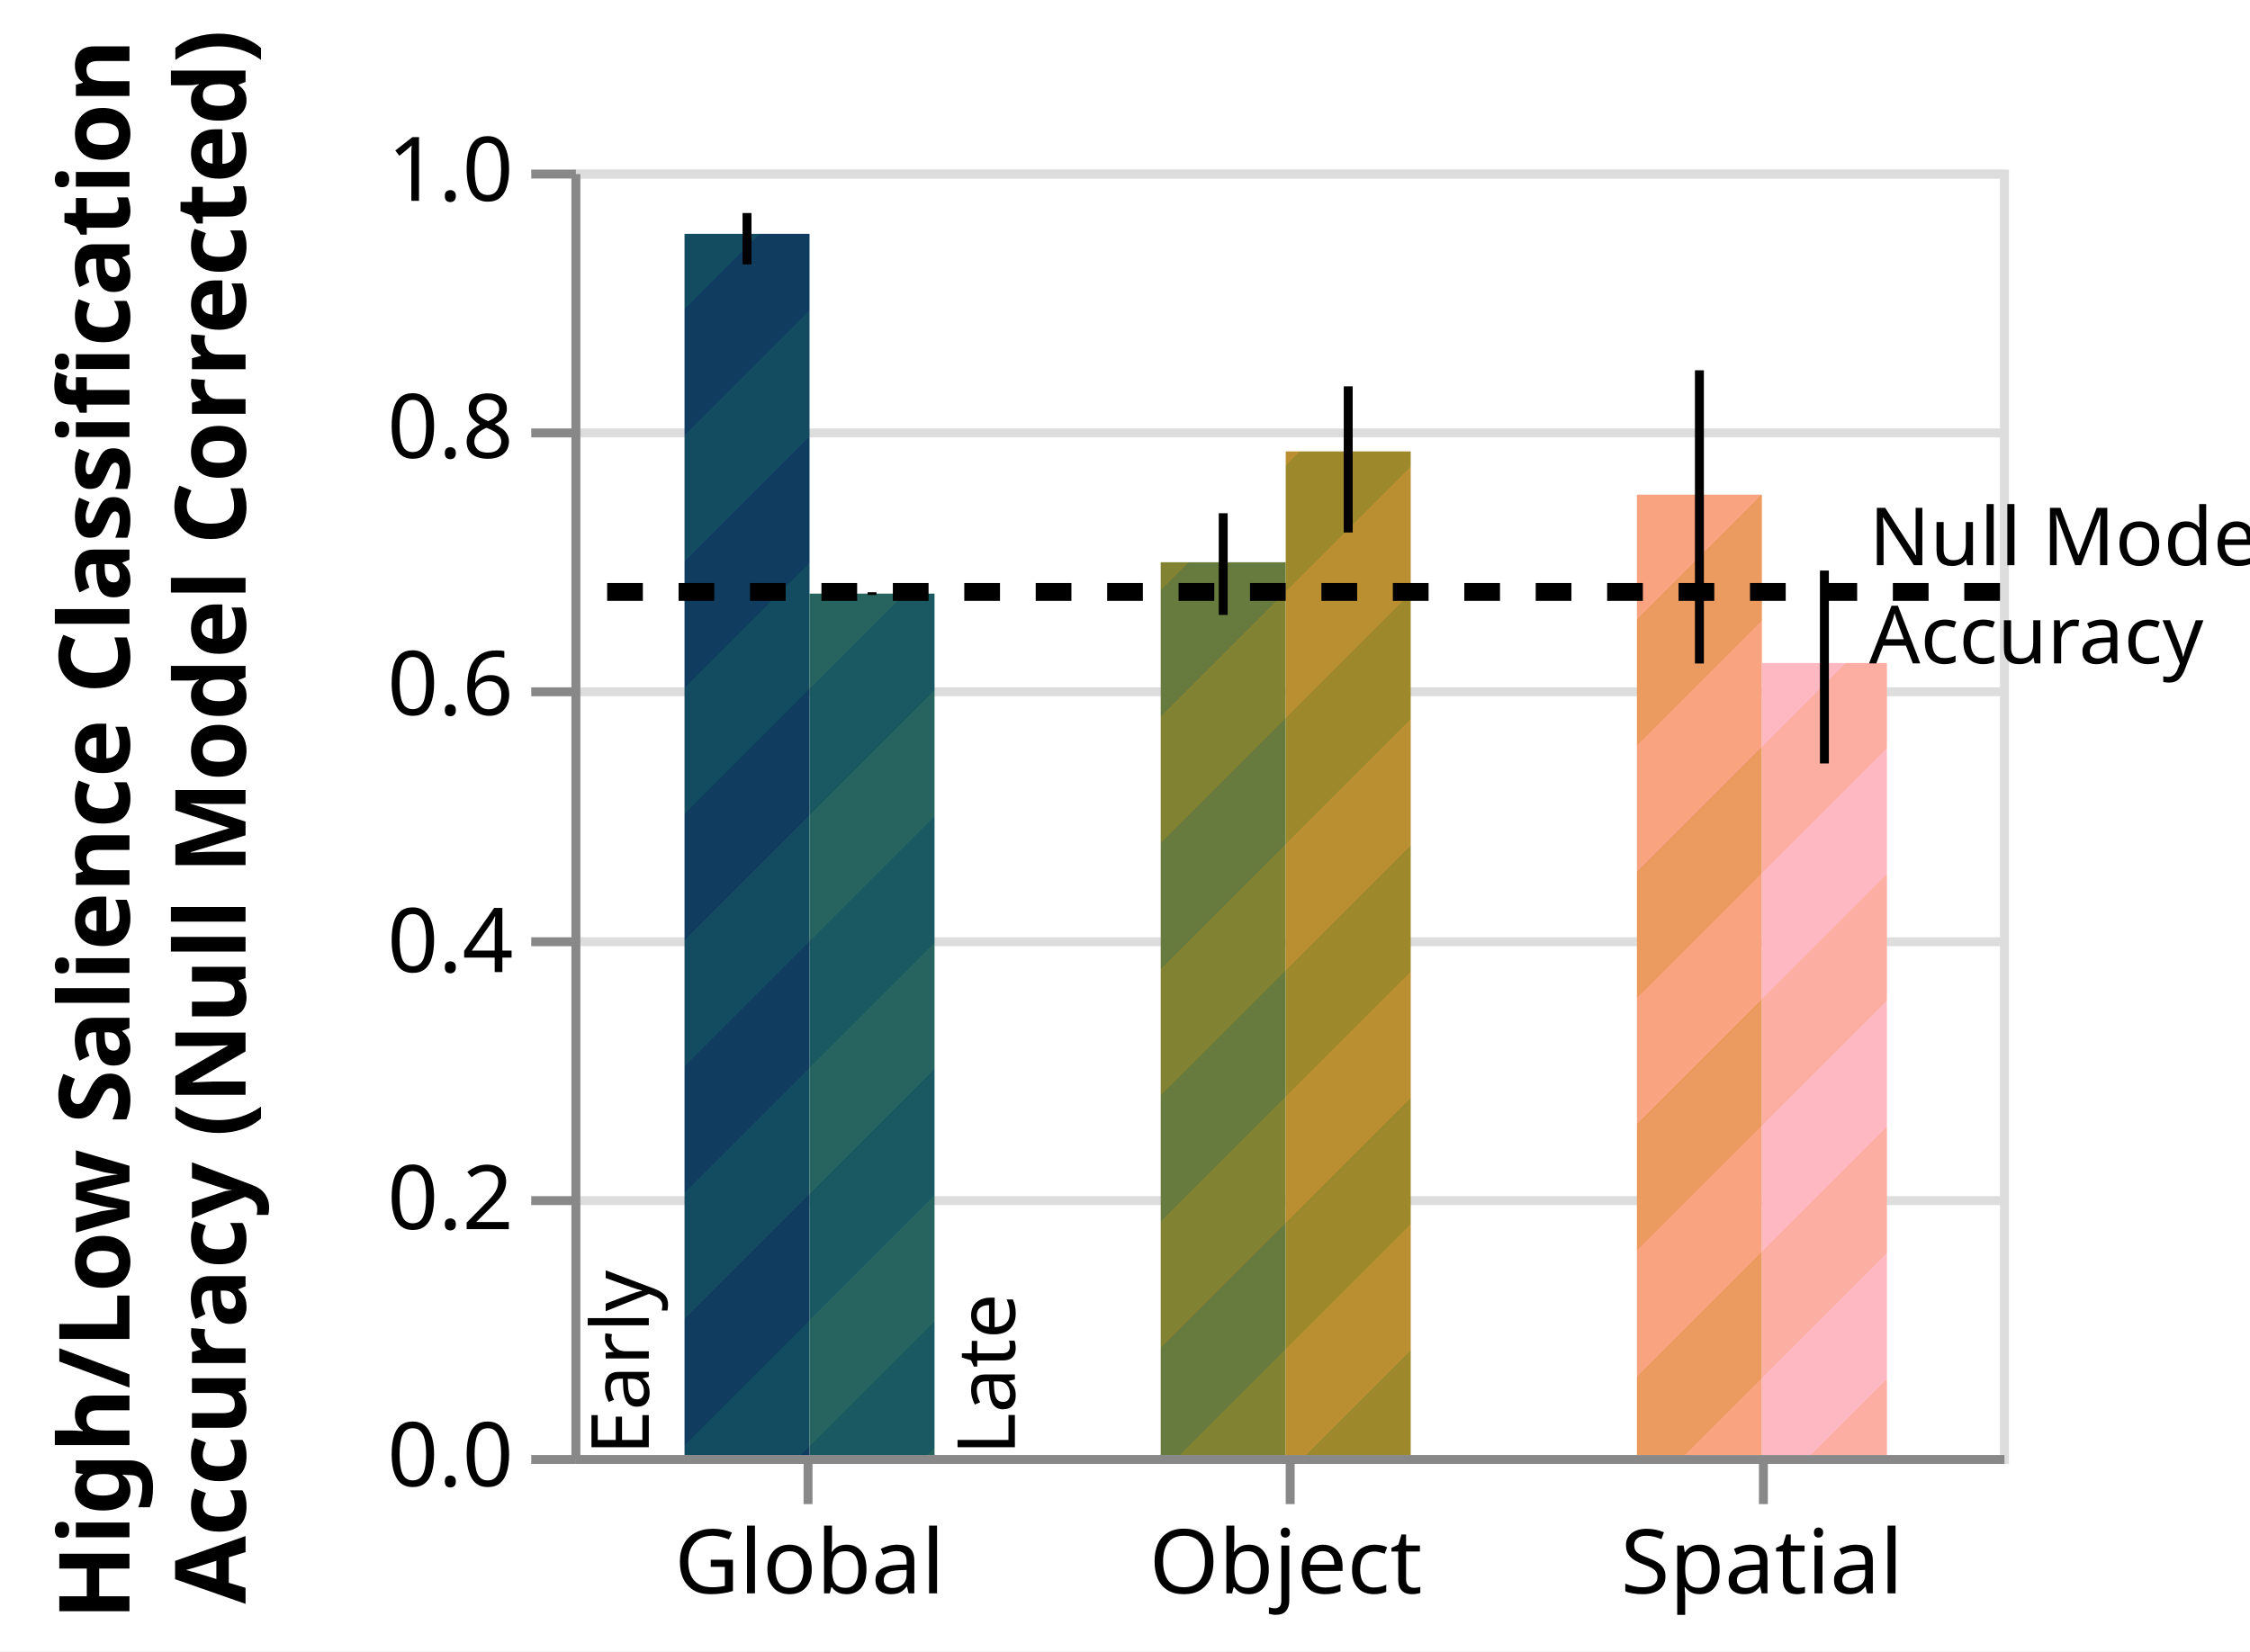
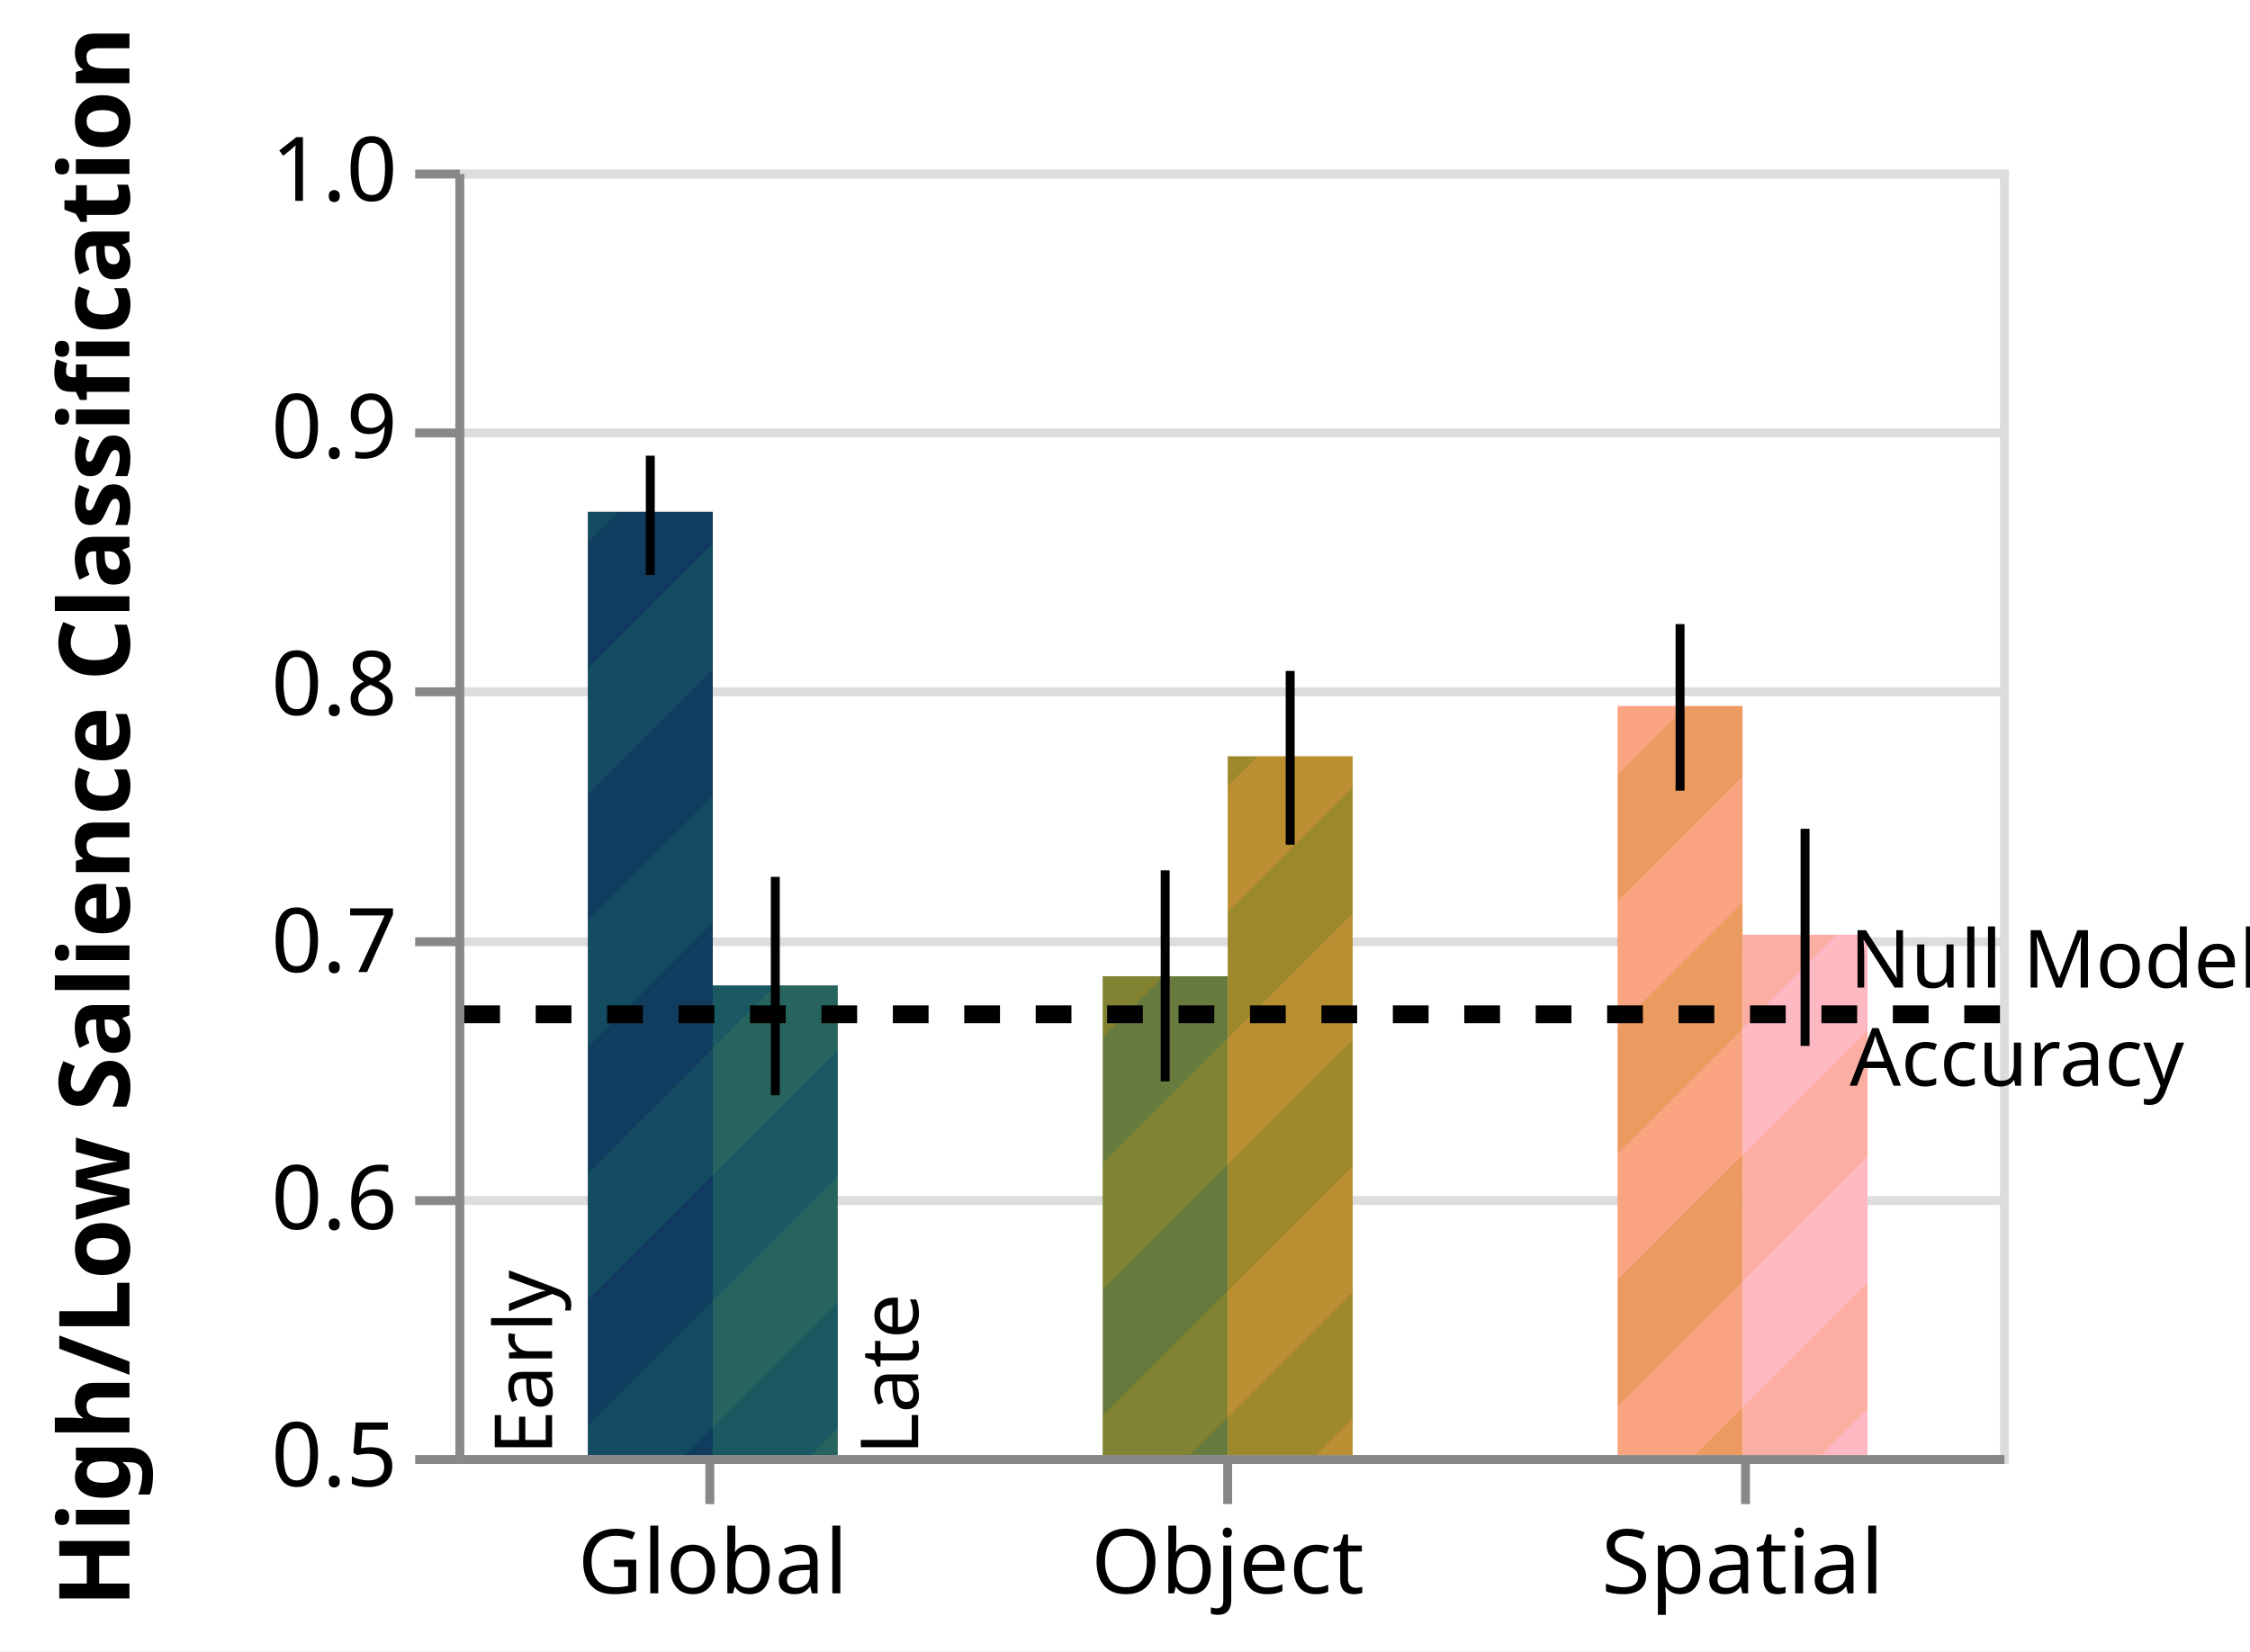
<svg xmlns="http://www.w3.org/2000/svg" class="marks" width="252" height="185" viewBox="0 0 252 185" version="1.1">
  <defs>
    <pattern id="stripe1a" x="0" y="0" width="20" height="20" patternUnits="userSpaceOnUse" patternTransform="rotate(45)">
      <rect x="0" y="0" width="10" height="20" style="stroke:none;         fill:#0F3C5F;" />
      <rect x="10" y="0" width="10" height="20" style="stroke:none;         fill:#134B61;" />
    </pattern>
    <pattern id="stripe1b" x="0" y="0" width="20" height="20" patternUnits="userSpaceOnUse" patternTransform="rotate(45)">
      <rect x="0" y="0" width="10" height="20" style="stroke:none;         fill:#1A5862;" />
      <rect x="10" y="0" width="10" height="20" style="stroke:none;         fill:#28645F;" />
    </pattern>
    <pattern id="stripe2a" x="0" y="0" width="20" height="20" patternUnits="userSpaceOnUse" patternTransform="rotate(45)">
      <rect x="0" y="0" width="10" height="20" style="stroke:none;         fill:#687B3E;" />
      <rect x="10" y="0" width="10" height="20" style="stroke:none;         fill:#818232;" />
    </pattern>
    <pattern id="stripe2b" x="0" y="0" width="20" height="20" patternUnits="userSpaceOnUse" patternTransform="rotate(45)">
      <rect x="0" y="0" width="10" height="20" style="stroke:none;         fill:#9D892B;" />
      <rect x="10" y="0" width="10" height="20" style="stroke:none;         fill:#BA8F32;" />
    </pattern>
    <pattern id="stripe3a" x="0" y="0" width="20" height="20" patternUnits="userSpaceOnUse" patternTransform="rotate(45)">
      <rect x="0" y="0" width="10" height="20" style="stroke:none;         fill:#EB9A60;" />
      <rect x="10" y="0" width="10" height="20" style="stroke:none;         fill:#F9A381;" />
    </pattern>
    <pattern id="stripe3b" x="0" y="0" width="20" height="20" patternUnits="userSpaceOnUse" patternTransform="rotate(45)">
      <rect x="0" y="0" width="10" height="20" style="stroke:none;         fill:#FDAEA2;" />
      <rect x="10" y="0" width="10" height="20" style="stroke:none;         fill:#FDB8C1;" />
    </pattern>
  </defs>
  <defs>
    <clipPath id="clip1_neural">
-       <rect x="0" y="0" width="160" height="144" />
+       <rect x="0" y="0" width="173" height="144" />
    </clipPath>
    <clipPath id="clip2_neural">
-       <rect x="0" y="0" width="160" height="144" />
+       <rect x="0" y="0" width="173" height="144" />
    </clipPath>
  </defs>
  <rect width="252" height="185" fill="white" />
-   <g fill="none" stroke-miterlimit="10" transform="translate(64,19)">
+   <g fill="none" stroke-miterlimit="10" transform="translate(51,19)">
    <g class="mark-group role-frame root" role="graphics-object" aria-roledescription="group mark container">
      <g transform="translate(0,0)">
-         <path class="background" aria-hidden="true" d="M0.5,0.5h160v144h-160Z" stroke="#ddd" />
+         <path class="background" aria-hidden="true" d="M0.5,0.5h173v144h-173Z" stroke="#ddd" />
        <g>
          <g class="mark-group role-axis" aria-hidden="true">
            <g transform="translate(0.5,0.5)">
              <path class="background" aria-hidden="true" d="M0,0h0v0h0Z" pointer-events="none" />
              <g>
                <g class="mark-rule role-axis-grid" pointer-events="none">
-                   <line transform="translate(0,144)" x2="160" y2="0" stroke="#ddd" stroke-width="1" opacity="1" />
-                   <line transform="translate(0,115)" x2="160" y2="0" stroke="#ddd" stroke-width="1" opacity="1" />
-                   <line transform="translate(0,86)" x2="160" y2="0" stroke="#ddd" stroke-width="1" opacity="1" />
-                   <line transform="translate(0,58)" x2="160" y2="0" stroke="#ddd" stroke-width="1" opacity="1" />
-                   <line transform="translate(0,29)" x2="160" y2="0" stroke="#ddd" stroke-width="1" opacity="1" />
-                   <line transform="translate(0,0)" x2="160" y2="0" stroke="#ddd" stroke-width="1" opacity="1" />
+                   <line transform="translate(0,144)" x2="173" y2="0" stroke="#ddd" stroke-width="1" opacity="1" />
+                   <line transform="translate(0,115)" x2="173" y2="0" stroke="#ddd" stroke-width="1" opacity="1" />
+                   <line transform="translate(0,86)" x2="173" y2="0" stroke="#ddd" stroke-width="1" opacity="1" />
+                   <line transform="translate(0,58)" x2="173" y2="0" stroke="#ddd" stroke-width="1" opacity="1" />
+                   <line transform="translate(0,29)" x2="173" y2="0" stroke="#ddd" stroke-width="1" opacity="1" />
+                   <line transform="translate(0,0)" x2="173" y2="0" stroke="#ddd" stroke-width="1" opacity="1" />
                </g>
              </g>
              <path class="foreground" aria-hidden="true" d="" pointer-events="none" display="none" />
            </g>
          </g>
          <g class="mark-group role-axis" role="graphics-symbol" aria-roledescription="axis" aria-label="X-axis for a discrete scale with 3 values: global, object, spatial">
            <g transform="translate(0.5,144.5)">
              <path class="background" aria-hidden="true" d="M0,0h0v0h0Z" pointer-events="none" />
              <g>
                <g class="mark-rule role-axis-tick" pointer-events="none">
-                   <line transform="translate(26,0)" x2="0" y2="5" stroke="#888" stroke-width="1" opacity="1" />
-                   <line transform="translate(80,0)" x2="0" y2="5" stroke="#888" stroke-width="1" opacity="1" />
-                   <line transform="translate(133,0)" x2="0" y2="5" stroke="#888" stroke-width="1" opacity="1" />
+                   <line transform="translate(28,0)" x2="0" y2="5" stroke="#888" stroke-width="1" opacity="1" />
+                   <line transform="translate(86,0)" x2="0" y2="5" stroke="#888" stroke-width="1" opacity="1" />
+                   <line transform="translate(144,0)" x2="0" y2="5" stroke="#888" stroke-width="1" opacity="1" />
                </g>
                <g class="mark-text role-axis-label" pointer-events="none">
-                   <text text-anchor="middle" transform="translate(26.16667,15)" font-family="sans-serif" font-size="10px" fill="#000" opacity="1">Global</text>
-                   <text text-anchor="middle" transform="translate(79.5,15)" font-family="sans-serif" font-size="10px" fill="#000" opacity="1">Object</text>
-                   <text text-anchor="middle" transform="translate(132.8333,15)" font-family="sans-serif" font-size="10px" fill="#000" opacity="1">Spatial</text>
+                   <text text-anchor="middle" transform="translate(28.33333,15)" font-family="sans-serif" font-size="10px" fill="#000" opacity="1">Global</text>
+                   <text text-anchor="middle" transform="translate(86,15)" font-family="sans-serif" font-size="10px" fill="#000" opacity="1">Object</text>
+                   <text text-anchor="middle" transform="translate(143.6667,15)" font-family="sans-serif" font-size="10px" fill="#000" opacity="1">Spatial</text>
                </g>
                <g class="mark-rule role-axis-domain" pointer-events="none">
-                   <line transform="translate(0,0)" x2="160" y2="0" stroke="#888" stroke-width="1" opacity="1" />
+                   <line transform="translate(0,0)" x2="173" y2="0" stroke="#888" stroke-width="1" opacity="1" />
                </g>
              </g>
              <path class="foreground" aria-hidden="true" d="" pointer-events="none" display="none" />
            </g>
          </g>
-           <g class="mark-group role-axis" role="graphics-symbol" aria-roledescription="axis" aria-label="Y-axis titled 'High/Low Salience Classification Accuracy (Null Model Corrected)' for a linear scale with values from 0.0 to 1.0">
+           <g class="mark-group role-axis" role="graphics-symbol" aria-roledescription="axis" aria-label="Y-axis titled 'High/Low Salience Classification' for a linear scale with values from 0.5 to 1.0">
            <g transform="translate(0.5,0.5)">
              <path class="background" aria-hidden="true" d="M0,0h0v0h0Z" pointer-events="none" />
              <g>
                <g class="mark-rule role-axis-tick" pointer-events="none">
                  <line transform="translate(0,144)" x2="-5" y2="0" stroke="#888" stroke-width="1" opacity="1" />
                  <line transform="translate(0,115)" x2="-5" y2="0" stroke="#888" stroke-width="1" opacity="1" />
                  <line transform="translate(0,86)" x2="-5" y2="0" stroke="#888" stroke-width="1" opacity="1" />
                  <line transform="translate(0,58)" x2="-5" y2="0" stroke="#888" stroke-width="1" opacity="1" />
                  <line transform="translate(0,29)" x2="-5" y2="0" stroke="#888" stroke-width="1" opacity="1" />
                  <line transform="translate(0,0)" x2="-5" y2="0" stroke="#888" stroke-width="1" opacity="1" />
                </g>
                <g class="mark-text role-axis-label" pointer-events="none">
-                   <text text-anchor="end" transform="translate(-7,147)" font-family="sans-serif" font-size="10px" fill="#000" opacity="1">0.0</text>
-                   <text text-anchor="end" transform="translate(-7,118.2)" font-family="sans-serif" font-size="10px" fill="#000" opacity="1">0.2</text>
-                   <text text-anchor="end" transform="translate(-7,89.4)" font-family="sans-serif" font-size="10px" fill="#000" opacity="1">0.4</text>
-                   <text text-anchor="end" transform="translate(-7,60.6)" font-family="sans-serif" font-size="10px" fill="#000" opacity="1">0.6</text>
-                   <text text-anchor="end" transform="translate(-7,31.8)" font-family="sans-serif" font-size="10px" fill="#000" opacity="1">0.8</text>
+                   <text text-anchor="end" transform="translate(-7,147)" font-family="sans-serif" font-size="10px" fill="#000" opacity="1">0.5</text>
+                   <text text-anchor="end" transform="translate(-7,118.2)" font-family="sans-serif" font-size="10px" fill="#000" opacity="1">0.6</text>
+                   <text text-anchor="end" transform="translate(-7,89.4)" font-family="sans-serif" font-size="10px" fill="#000" opacity="1">0.7</text>
+                   <text text-anchor="end" transform="translate(-7,60.6)" font-family="sans-serif" font-size="10px" fill="#000" opacity="1">0.8</text>
+                   <text text-anchor="end" transform="translate(-7,31.8)" font-family="sans-serif" font-size="10px" fill="#000" opacity="1">0.9</text>
                  <text text-anchor="end" transform="translate(-7,3)" font-family="sans-serif" font-size="10px" fill="#000" opacity="1">1.0</text>
                </g>
                <g class="mark-rule role-axis-domain" pointer-events="none">
                  <line transform="translate(0,144)" x2="0" y2="-144" stroke="#888" stroke-width="1" opacity="1" />
                </g>
                <g class="mark-text role-axis-title" pointer-events="none">
-                   <text text-anchor="middle" transform="translate(-48,72) rotate(-90) translate(0,-2)" font-family="sans-serif" font-size="11px" font-weight="bold" fill="#000" opacity="1">
-                     <tspan>High/Low Salience Classification</tspan>
-                     <tspan x="0" dy="13">Accuracy (Null Model Corrected)</tspan>
-                   </text>
+                   <text text-anchor="middle" transform="translate(-35,72) rotate(-90) translate(0,-2)" font-family="sans-serif" font-size="11px" font-weight="bold" fill="#000" opacity="1">High/Low Salience Classification</text>
                </g>
              </g>
              <path class="foreground" aria-hidden="true" d="" pointer-events="none" display="none" />
            </g>
          </g>
          <g class="mark-rect role-mark layer_0_marks" clip-path="url(#clip1_neural)" role="graphics-object" aria-roledescription="rect mark container">
-             <path aria-label="condition_time: globalearly; : global; High/Low Salience Classification, Accuracy (Null Model Corrected): 0.950020107609" role="graphics-symbol" aria-roledescription="bar" d="M12.667,7.197h14v136.803h-14Z" fill="url(#stripe1a)" />
-             <path aria-label="condition_time: objectearly; : object; High/Low Salience Classification, Accuracy (Null Model Corrected): 0.694548212182" role="graphics-symbol" aria-roledescription="bar" d="M66,43.985h14v100.015h-14Z" fill="url(#stripe2a)" />
-             <path aria-label="condition_time: spatialearly; : spatial; High/Low Salience Classification, Accuracy (Null Model Corrected): 0.747128359211" role="graphics-symbol" aria-roledescription="bar" d="M119.333,36.414h14v107.586h-14Z" fill="url(#stripe3a)" />
+             <path aria-label="condition_time: global_early; : global; High/Low Salience Classification: 0.866923460704" role="graphics-symbol" aria-roledescription="bar" d="M14.833,38.326h14v249.674h-14Z" fill="url(#stripe1a)" />
+             <path aria-label="condition_time: object_early; : object; High/Low Salience Classification: 0.686213689334" role="graphics-symbol" aria-roledescription="bar" d="M72.5,90.37h14v197.63h-14Z" fill="url(#stripe2a)" />
+             <path aria-label="condition_time: spatial_early; : spatial; High/Low Salience Classification: 0.791355210968" role="graphics-symbol" aria-roledescription="bar" d="M130.167,60.09h14v227.91h-14Z" fill="url(#stripe3a)" />
          </g>
          <g class="mark-rule role-mark layer_1_marks" role="graphics-object" aria-roledescription="rule mark container">
-             <line aria-label="condition: global; : 0.926276854215; upper: 0.966213682379" role="graphics-symbol" aria-roledescription="rule mark" transform="translate(19.66667,10.61613)" x2="0" y2="-5.751" stroke="black" />
-             <line aria-label="condition: object; : 0.653545271091; upper: 0.73267071416" role="graphics-symbol" aria-roledescription="rule mark" transform="translate(73,49.88948)" x2="0" y2="-11.394" stroke="black" />
-             <line aria-label="condition: spatial; : 0.615770326849; upper: 0.843868407321" role="graphics-symbol" aria-roledescription="rule mark" transform="translate(126.3333,55.32907)" x2="0" y2="-32.846" stroke="black" />
+             <line aria-label="condition: global; : 0.842339523798; upper: 0.888717214765" role="graphics-symbol" aria-roledescription="rule mark" transform="translate(21.83333,45.40622)" x2="0" y2="-13.357" stroke="black" />
+             <line aria-label="condition: object; : 0.64534807289; upper: 0.727418002834" role="graphics-symbol" aria-roledescription="rule mark" transform="translate(79.5,102.1398)" x2="0" y2="-23.636" stroke="black" />
+             <line aria-label="condition: spatial; : 0.758425541208; upper: 0.823214615254" role="graphics-symbol" aria-roledescription="rule mark" transform="translate(137.1667,69.57344)" x2="0" y2="-18.659" stroke="black" />
          </g>
          <g class="mark-rect role-mark layer_2_marks" clip-path="url(#clip2_neural)" role="graphics-object" aria-roledescription="rect mark container">
-             <path aria-label="condition_time: globallate; condition: global; High/Low Salience Classification, Accuracy (Null Model Corrected): 0.670138900371" role="graphics-symbol" aria-roledescription="bar" d="M26.667,47.5h14v96.5h-14Z" fill="url(#stripe1b)" />
-             <path aria-label="condition_time: objectlate; condition: object; High/Low Salience Classification, Accuracy (Null Model Corrected): 0.780761545057" role="graphics-symbol" aria-roledescription="bar" d="M80,31.57h14v112.43h-14Z" fill="url(#stripe2b)" />
-             <path aria-label="condition_time: spatiallate; condition: spatial; High/Low Salience Classification, Accuracy (Null Model Corrected): 0.616155823495" role="graphics-symbol" aria-roledescription="bar" d="M133.333,55.274h14v88.726h-14Z" fill="url(#stripe3b)" />
+             <path aria-label="condition_time: global_late; condition: global; High/Low Salience Classification: 0.68268570184" role="graphics-symbol" aria-roledescription="bar" d="M28.833,91.387h14v196.613h-14Z" fill="url(#stripe1b)" />
+             <path aria-label="condition_time: object_late; condition: object; High/Low Salience Classification: 0.771814211276" role="graphics-symbol" aria-roledescription="bar" d="M86.5,65.718h14v222.282h-14Z" fill="url(#stripe2b)" />
+             <path aria-label="condition_time: spatial_late; condition: spatial; High/Low Salience Classification: 0.702382480023" role="graphics-symbol" aria-roledescription="bar" d="M144.167,85.714h14v202.286h-14Z" fill="url(#stripe3b)" />
          </g>
          <g class="mark-rule role-mark layer_3_marks" role="graphics-object" aria-roledescription="rule mark container">
-             <line aria-label="condition: global; : 0.669079658444; upper: 0.671196417966" role="graphics-symbol" aria-roledescription="rule mark" transform="translate(33.66667,47.65253)" x2="0" y2="-0.305" stroke="black" />
-             <line aria-label="condition: object; : 0.717690966805; upper: 0.83137682714" role="graphics-symbol" aria-roledescription="rule mark" transform="translate(87,40.6525)" x2="0" y2="-16.371" stroke="black" />
-             <line aria-label="condition: spatial; : 0.538012460678; upper: 0.688082773223" role="graphics-symbol" aria-roledescription="rule mark" transform="translate(140.3333,66.52621)" x2="0" y2="-21.61" stroke="black" />
+             <line aria-label="condition: global; : 0.639953371637; upper: 0.724889532479" role="graphics-symbol" aria-roledescription="rule mark" transform="translate(35.83333,103.6934)" x2="0" y2="-24.462" stroke="black" />
+             <line aria-label="condition: object; : 0.737387536827; upper: 0.804989377693" role="graphics-symbol" aria-roledescription="rule mark" transform="translate(93.5,75.63239)" x2="0" y2="-19.469" stroke="black" />
+             <line aria-label="condition: spatial; : 0.65912413476; upper: 0.743590805155" role="graphics-symbol" aria-roledescription="rule mark" transform="translate(151.1667,98.17225)" x2="0" y2="-24.326" stroke="black" />
          </g>
          <g class="mark-text role-mark layer_4_marks" role="graphics-object" aria-roledescription="text mark container">
-             <text aria-label=": global" role="graphics-symbol" aria-roledescription="text mark" text-anchor="start" transform="translate(26.66667,144) rotate(-90) translate(0,-18)" font-family="sans-serif" font-size="9px" fill="black">Early</text>
+             <text aria-label=": global" role="graphics-symbol" aria-roledescription="text mark" text-anchor="start" transform="translate(28.83333,144) rotate(-90) translate(0,-18)" font-family="sans-serif" font-size="9px" fill="black">Early</text>
          </g>
          <g class="mark-text role-mark layer_5_marks" role="graphics-object" aria-roledescription="text mark container">
-             <text aria-label=": global" role="graphics-symbol" aria-roledescription="text mark" text-anchor="start" transform="translate(26.66667,144) rotate(-90) translate(0,23)" font-family="sans-serif" font-size="9px" fill="black">Late</text>
+             <text aria-label=": global" role="graphics-symbol" aria-roledescription="text mark" text-anchor="start" transform="translate(28.83333,144) rotate(-90) translate(0,23)" font-family="sans-serif" font-size="9px" fill="black">Late</text>
          </g>
          <g class="mark-rule role-mark layer_6_layer_0_marks" role="graphics-symbol" aria-roledescription="rule mark container">
-             <line transform="translate(160,47.3147)" x2="-160" y2="0" stroke="black" stroke-width="2" stroke-dasharray="4,4" />
+             <line transform="translate(173,94.6294)" x2="-173" y2="0" stroke="black" stroke-width="2" stroke-dasharray="4,4" />
          </g>
          <g class="mark-text role-mark layer_6_layer_1_marks" role="graphics-object" aria-roledescription="text mark container">
-             <text text-anchor="start" transform="translate(145.3333,44.3147)" font-family="sans-serif" font-size="9px" fill="black">
+             <text text-anchor="start" transform="translate(156.1667,91.6294)" font-family="sans-serif" font-size="9px" fill="black">
              <tspan>Null Model</tspan>
              <tspan x="0" dy="11">Accuracy</tspan>
            </text>
          </g>
        </g>
        <path class="foreground" aria-hidden="true" d="" display="none" />
      </g>
    </g>
  </g>
</svg>
